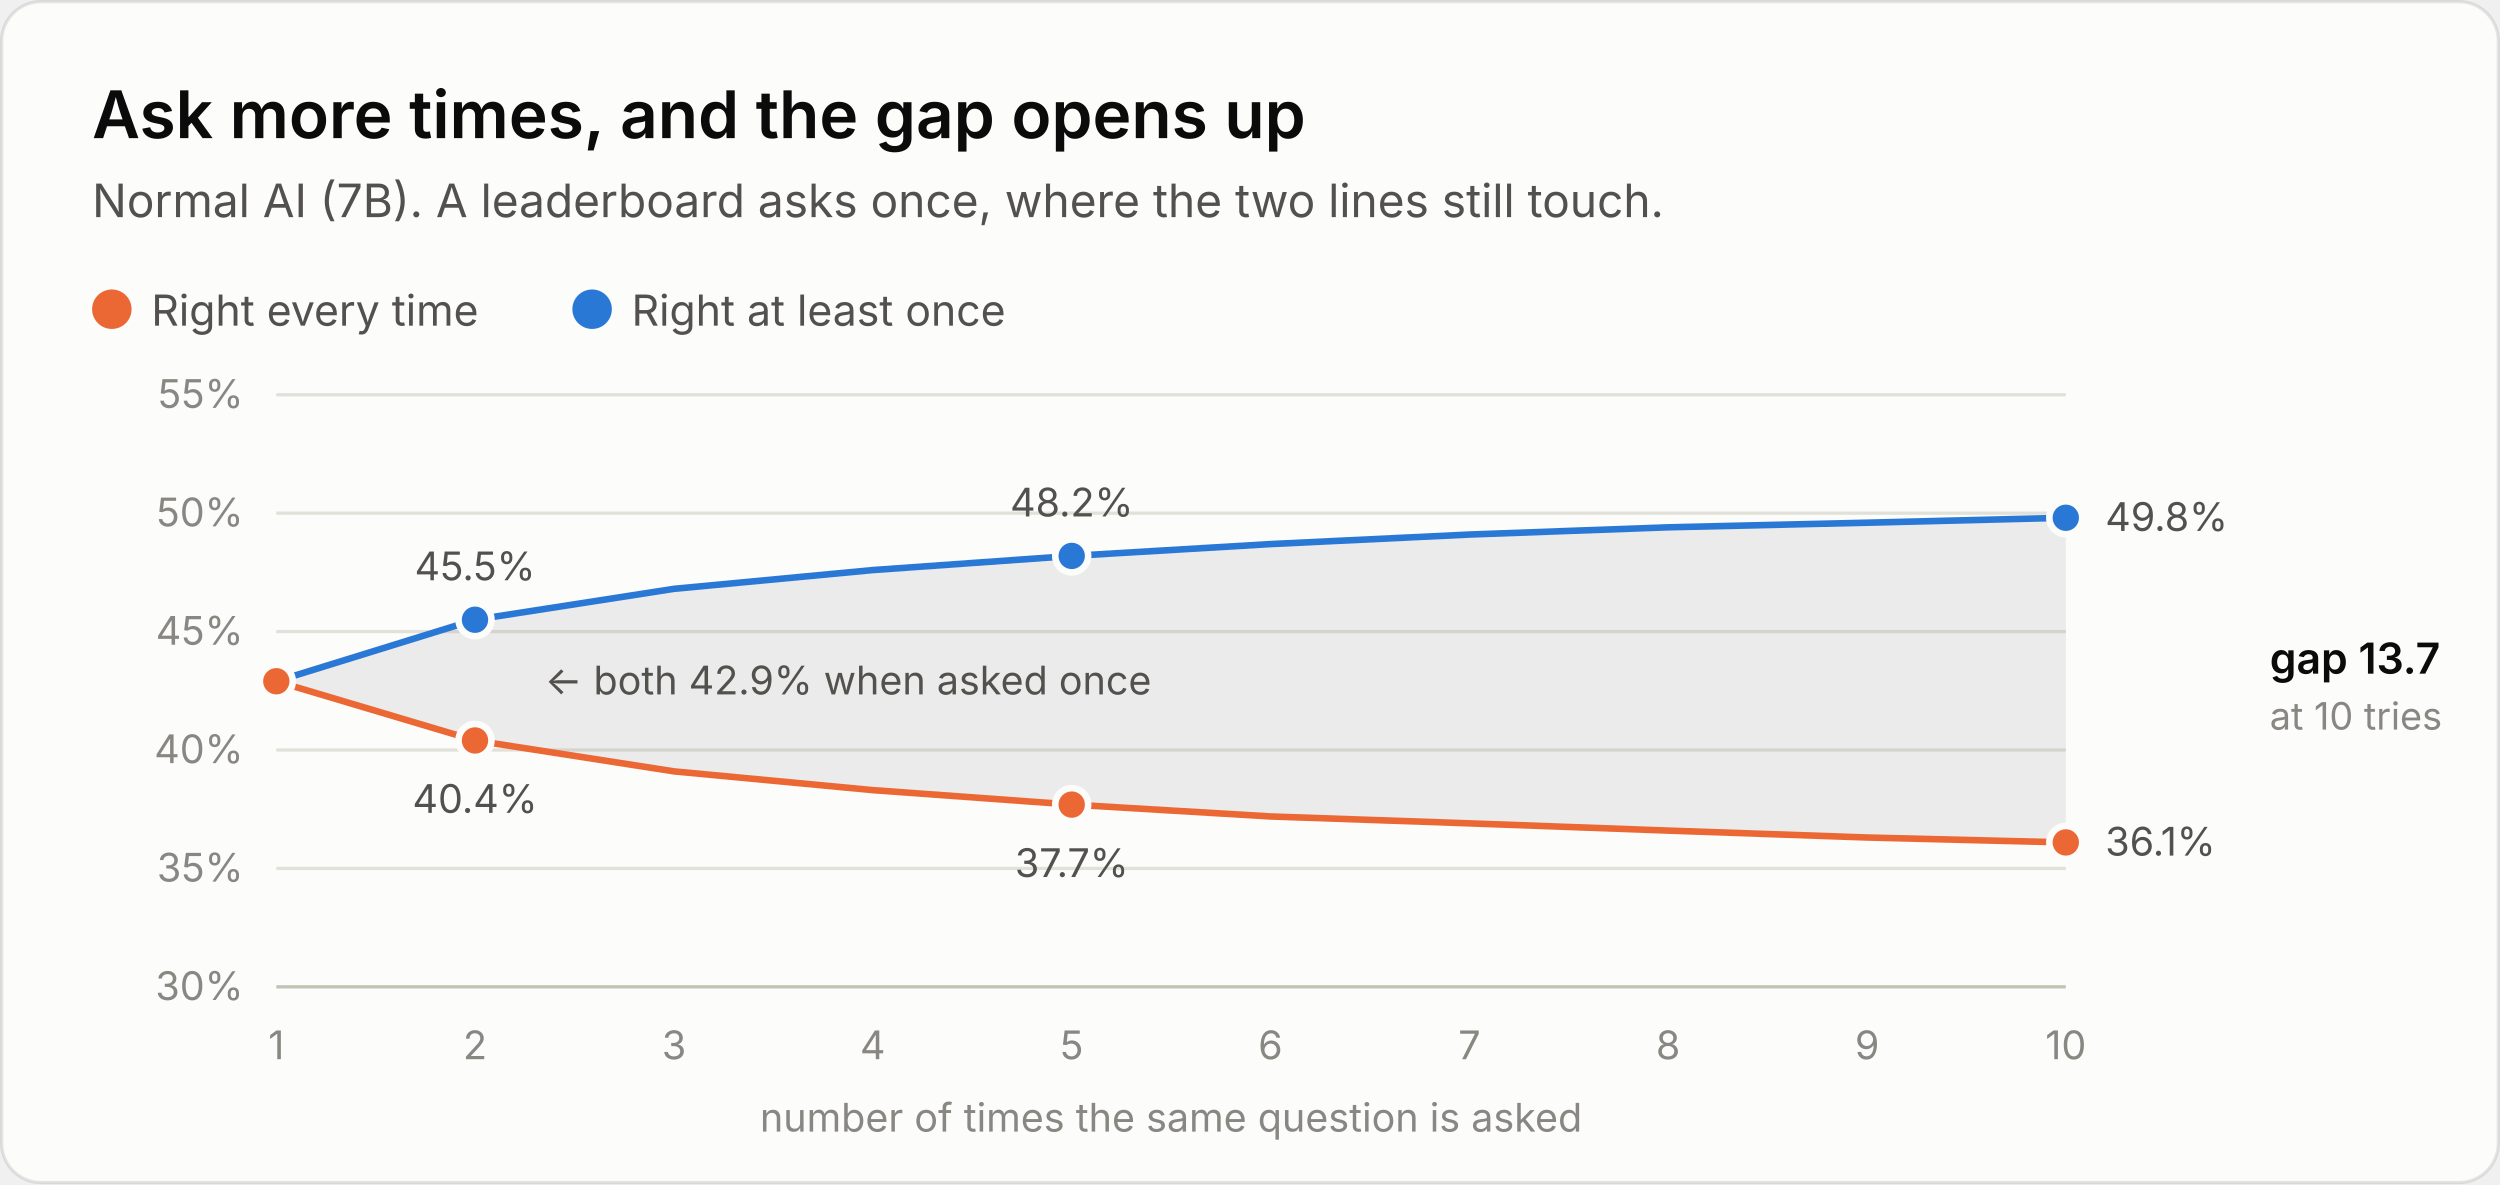
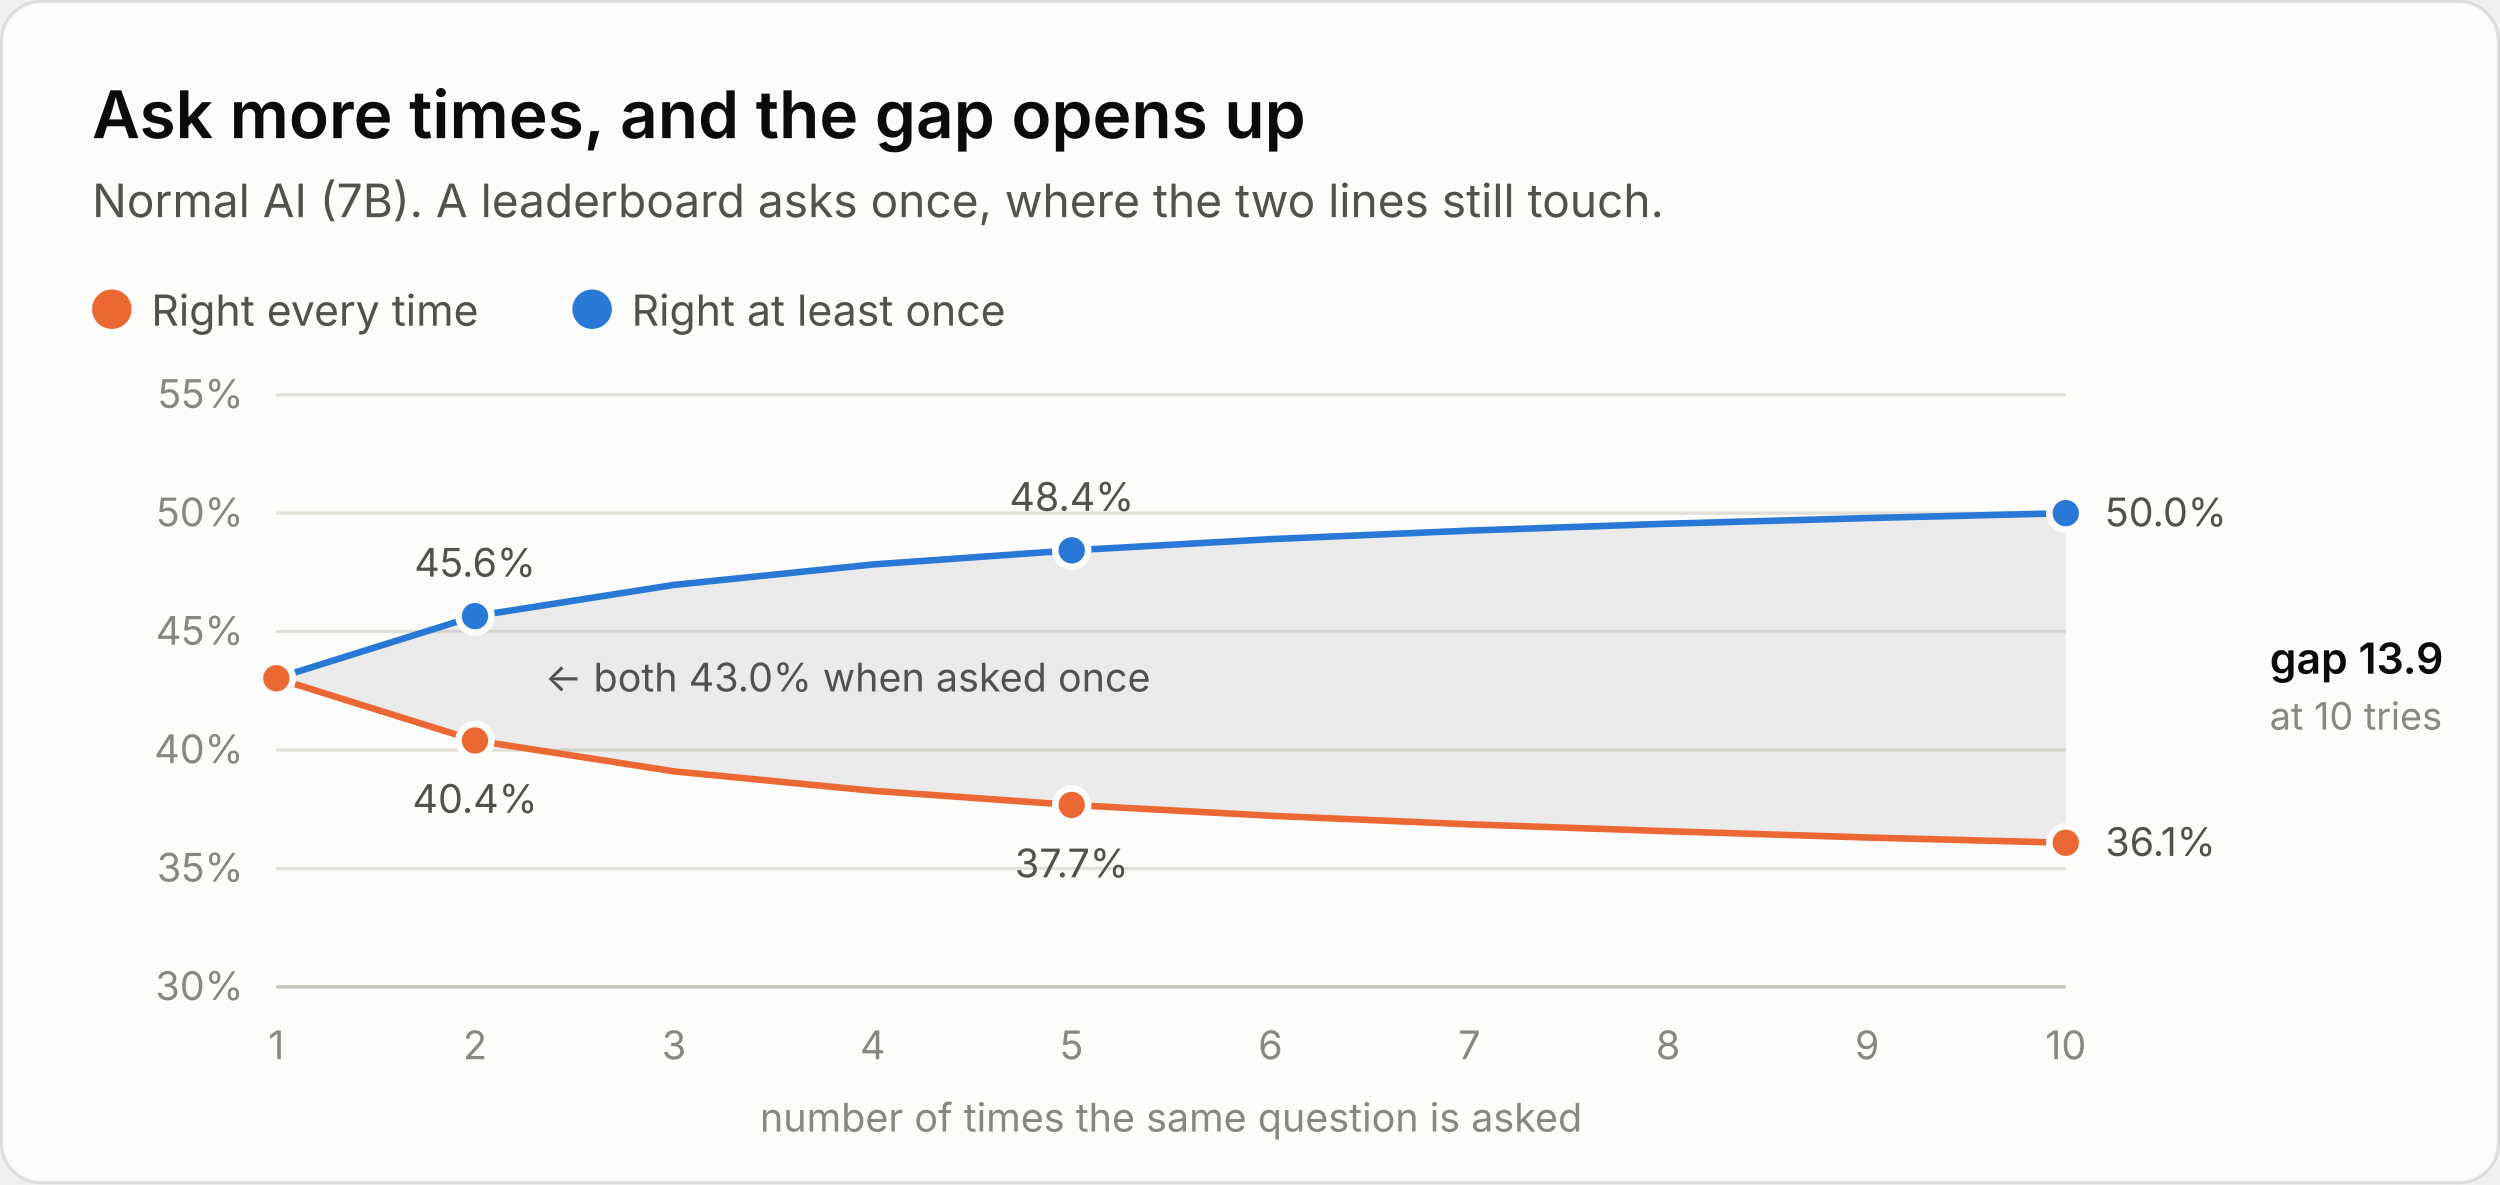
<svg xmlns="http://www.w3.org/2000/svg" viewBox="0 0 760 360" width="760" height="360" role="img" aria-labelledby="t d">
  <style>
  .bg{fill:#fcfcfb;stroke:rgba(11,11,11,.10)}
  .t1{fill:#0b0b0b}.t2{fill:#52514e}.mu{fill:#898781}
  .grid{stroke:#e1e0d9}.base{stroke:#c3c2b7}
  .can{stroke:#2a78d6}.canf{fill:#2a78d6}.every{stroke:#eb6834}.everyf{fill:#eb6834}
  .band{fill:#898781;fill-opacity:.14}.ring{stroke:#fcfcfb}
  @media (prefers-color-scheme: dark){
    .bg{fill:#1a1a19;stroke:rgba(255,255,255,.10)}
    .t1{fill:#ffffff}.t2{fill:#c3c2b7}
    .grid{stroke:#2c2c2a}.base{stroke:#383835}
    .can{stroke:#3987e5}.canf{fill:#3987e5}.every{stroke:#d95926}.everyf{fill:#d95926}
    .band{fill:#c3c2b7;fill-opacity:.12}.ring{stroke:#1a1a19}
  }
  text{font-family:system-ui,-apple-system,"Segoe UI",sans-serif}
</style>
  <rect class="bg" x="0.5" y="0.5" width="759" height="359" rx="12" />
  <text class="t1" x="28" y="42" font-size="20" font-weight="600">Ask more times, and the gap opens up</text>
  <text class="t2" x="28" y="66" font-size="14">Normal AI (7B). A leaderboard asks once, where the two lines still touch.</text>
  <circle class="everyf" cx="34" cy="94" r="6" />
  <text class="t2" x="46" y="99" font-size="13">Right every time</text>
  <circle class="canf" cx="180" cy="94" r="6" />
  <text class="t2" x="192" y="99" font-size="13">Right at least once</text>
  <line class="base" x1="84" y1="300.0" x2="628" y2="300.0" stroke-width="1" />
  <text class="mu" x="74" y="304.0" font-size="12" text-anchor="end">30%</text>
  <line class="grid" x1="84" y1="264.0" x2="628" y2="264.0" stroke-width="1" />
  <text class="mu" x="74" y="268.0" font-size="12" text-anchor="end">35%</text>
  <line class="grid" x1="84" y1="228.0" x2="628" y2="228.0" stroke-width="1" />
  <text class="mu" x="74" y="232.0" font-size="12" text-anchor="end">40%</text>
  <line class="grid" x1="84" y1="192.0" x2="628" y2="192.0" stroke-width="1" />
  <text class="mu" x="74" y="196.0" font-size="12" text-anchor="end">45%</text>
  <line class="grid" x1="84" y1="156.0" x2="628" y2="156.0" stroke-width="1" />
  <text class="mu" x="74" y="160.0" font-size="12" text-anchor="end">50%</text>
  <line class="grid" x1="84" y1="120.0" x2="628" y2="120.0" stroke-width="1" />
  <text class="mu" x="74" y="124.0" font-size="12" text-anchor="end">55%</text>
  <text class="mu" x="84.0" y="322" font-size="12" text-anchor="middle">1</text>
  <text class="mu" x="144.4" y="322" font-size="12" text-anchor="middle">2</text>
  <text class="mu" x="204.9" y="322" font-size="12" text-anchor="middle">3</text>
  <text class="mu" x="265.3" y="322" font-size="12" text-anchor="middle">4</text>
  <text class="mu" x="325.8" y="322" font-size="12" text-anchor="middle">5</text>
  <text class="mu" x="386.2" y="322" font-size="12" text-anchor="middle">6</text>
  <text class="mu" x="446.7" y="322" font-size="12" text-anchor="middle">7</text>
  <text class="mu" x="507.1" y="322" font-size="12" text-anchor="middle">8</text>
  <text class="mu" x="567.6" y="322" font-size="12" text-anchor="middle">9</text>
  <text class="mu" x="628.0" y="322" font-size="12" text-anchor="middle">10</text>
  <text class="mu" x="356.0" y="344" font-size="12" text-anchor="middle">number of times the same question is asked</text>
-   <polygon class="band" points="84.0,207.1 144.4,188.4 204.9,179.0 265.3,173.3 325.8,169.0 386.2,165.4 446.7,162.5 507.1,160.3 567.6,158.9 628.0,157.4 628.0,256.1 567.6,254.6 507.1,252.5 446.7,250.3 386.2,248.2 325.8,244.6 265.3,240.2 204.9,234.5 144.4,225.1 84.0,207.1" />
-   <polyline class="can" points="84.0,207.1 144.4,188.4 204.9,179.0 265.3,173.3 325.8,169.0 386.2,165.4 446.7,162.5 507.1,160.3 567.6,158.9 628.0,157.4" fill="none" stroke-width="2" stroke-linejoin="round" stroke-linecap="round" />
-   <polyline class="every" points="84.0,207.1 144.4,225.1 204.9,234.5 265.3,240.2 325.8,244.6 386.2,248.2 446.7,250.3 507.1,252.5 567.6,254.6 628.0,256.1" fill="none" stroke-width="2" stroke-linejoin="round" stroke-linecap="round" />
-   <circle class="everyf ring" cx="84.0" cy="207.1" r="5" stroke-width="2" />
-   <circle class="canf ring" cx="144.4" cy="188.4" r="5" stroke-width="2" />
+   <polygon class="band" points="84.0,206.2 144.4,187.3 204.9,177.8 265.3,171.6 325.8,167.3 386.2,163.9 446.7,161.3 507.1,159.2 567.6,157.5 628.0,156.0 628.0,256.2 567.6,254.6 507.1,252.7 446.7,250.6 386.2,248.0 325.8,244.7 265.3,240.4 204.9,234.5 144.4,225.1 84.0,206.2" />
+   <polyline class="can" points="84.0,206.2 144.4,187.3 204.9,177.8 265.3,171.6 325.8,167.3 386.2,163.9 446.7,161.3 507.1,159.2 567.6,157.5 628.0,156.0" fill="none" stroke-width="2" stroke-linejoin="round" stroke-linecap="round" />
+   <polyline class="every" points="84.0,206.2 144.4,225.1 204.9,234.5 265.3,240.4 325.8,244.7 386.2,248.0 446.7,250.6 507.1,252.7 567.6,254.6 628.0,256.2" fill="none" stroke-width="2" stroke-linejoin="round" stroke-linecap="round" />
+   <circle class="everyf ring" cx="84.0" cy="206.2" r="5" stroke-width="2" />
+   <circle class="canf ring" cx="144.4" cy="187.3" r="5" stroke-width="2" />
  <circle class="everyf ring" cx="144.4" cy="225.1" r="5" stroke-width="2" />
-   <circle class="canf ring" cx="325.8" cy="169.0" r="5" stroke-width="2" />
-   <circle class="everyf ring" cx="325.8" cy="244.6" r="5" stroke-width="2" />
-   <circle class="canf ring" cx="628.0" cy="157.4" r="5" stroke-width="2" />
-   <circle class="everyf ring" cx="628.0" cy="256.1" r="5" stroke-width="2" />
-   <text class="t2" x="165.6" y="211.1" font-size="12">← both 42.9% when asked once</text>
-   <text class="t2" x="144.4" y="176.4" font-size="12" text-anchor="middle">45.5%</text>
+   <circle class="canf ring" cx="325.8" cy="167.3" r="5" stroke-width="2" />
+   <circle class="everyf ring" cx="325.8" cy="244.7" r="5" stroke-width="2" />
+   <circle class="canf ring" cx="628.0" cy="156.0" r="5" stroke-width="2" />
+   <circle class="everyf ring" cx="628.0" cy="256.2" r="5" stroke-width="2" />
+   <text class="t2" x="165.6" y="210.2" font-size="12">← both 43.0% when asked once</text>
+   <text class="t2" x="144.4" y="175.3" font-size="12" text-anchor="middle">45.6%</text>
  <text class="t2" x="144.4" y="247.1" font-size="12" text-anchor="middle">40.4%</text>
-   <text class="t2" x="325.8" y="157.0" font-size="12" text-anchor="middle">48.2%</text>
-   <text class="t2" x="325.8" y="266.6" font-size="12" text-anchor="middle">37.7%</text>
-   <text class="t2" x="640.0" y="161.4" font-size="12">49.8%</text>
-   <text class="t2" x="640.0" y="260.1" font-size="12">36.1%</text>
-   <text class="t1" x="690.0" y="204.8" font-size="13" font-weight="600">gap 13.7</text>
+   <text class="t2" x="325.8" y="155.3" font-size="12" text-anchor="middle">48.4%</text>
+   <text class="t2" x="325.8" y="266.7" font-size="12" text-anchor="middle">37.7%</text>
+   <text class="t2" x="640.0" y="160.0" font-size="12">50.0%</text>
+   <text class="t2" x="640.0" y="260.2" font-size="12">36.1%</text>
+   <text class="t1" x="690.0" y="204.8" font-size="13" font-weight="600">gap 13.9</text>
  <text class="mu" x="690.0" y="221.8" font-size="11.5">at 10 tries</text>
</svg>
